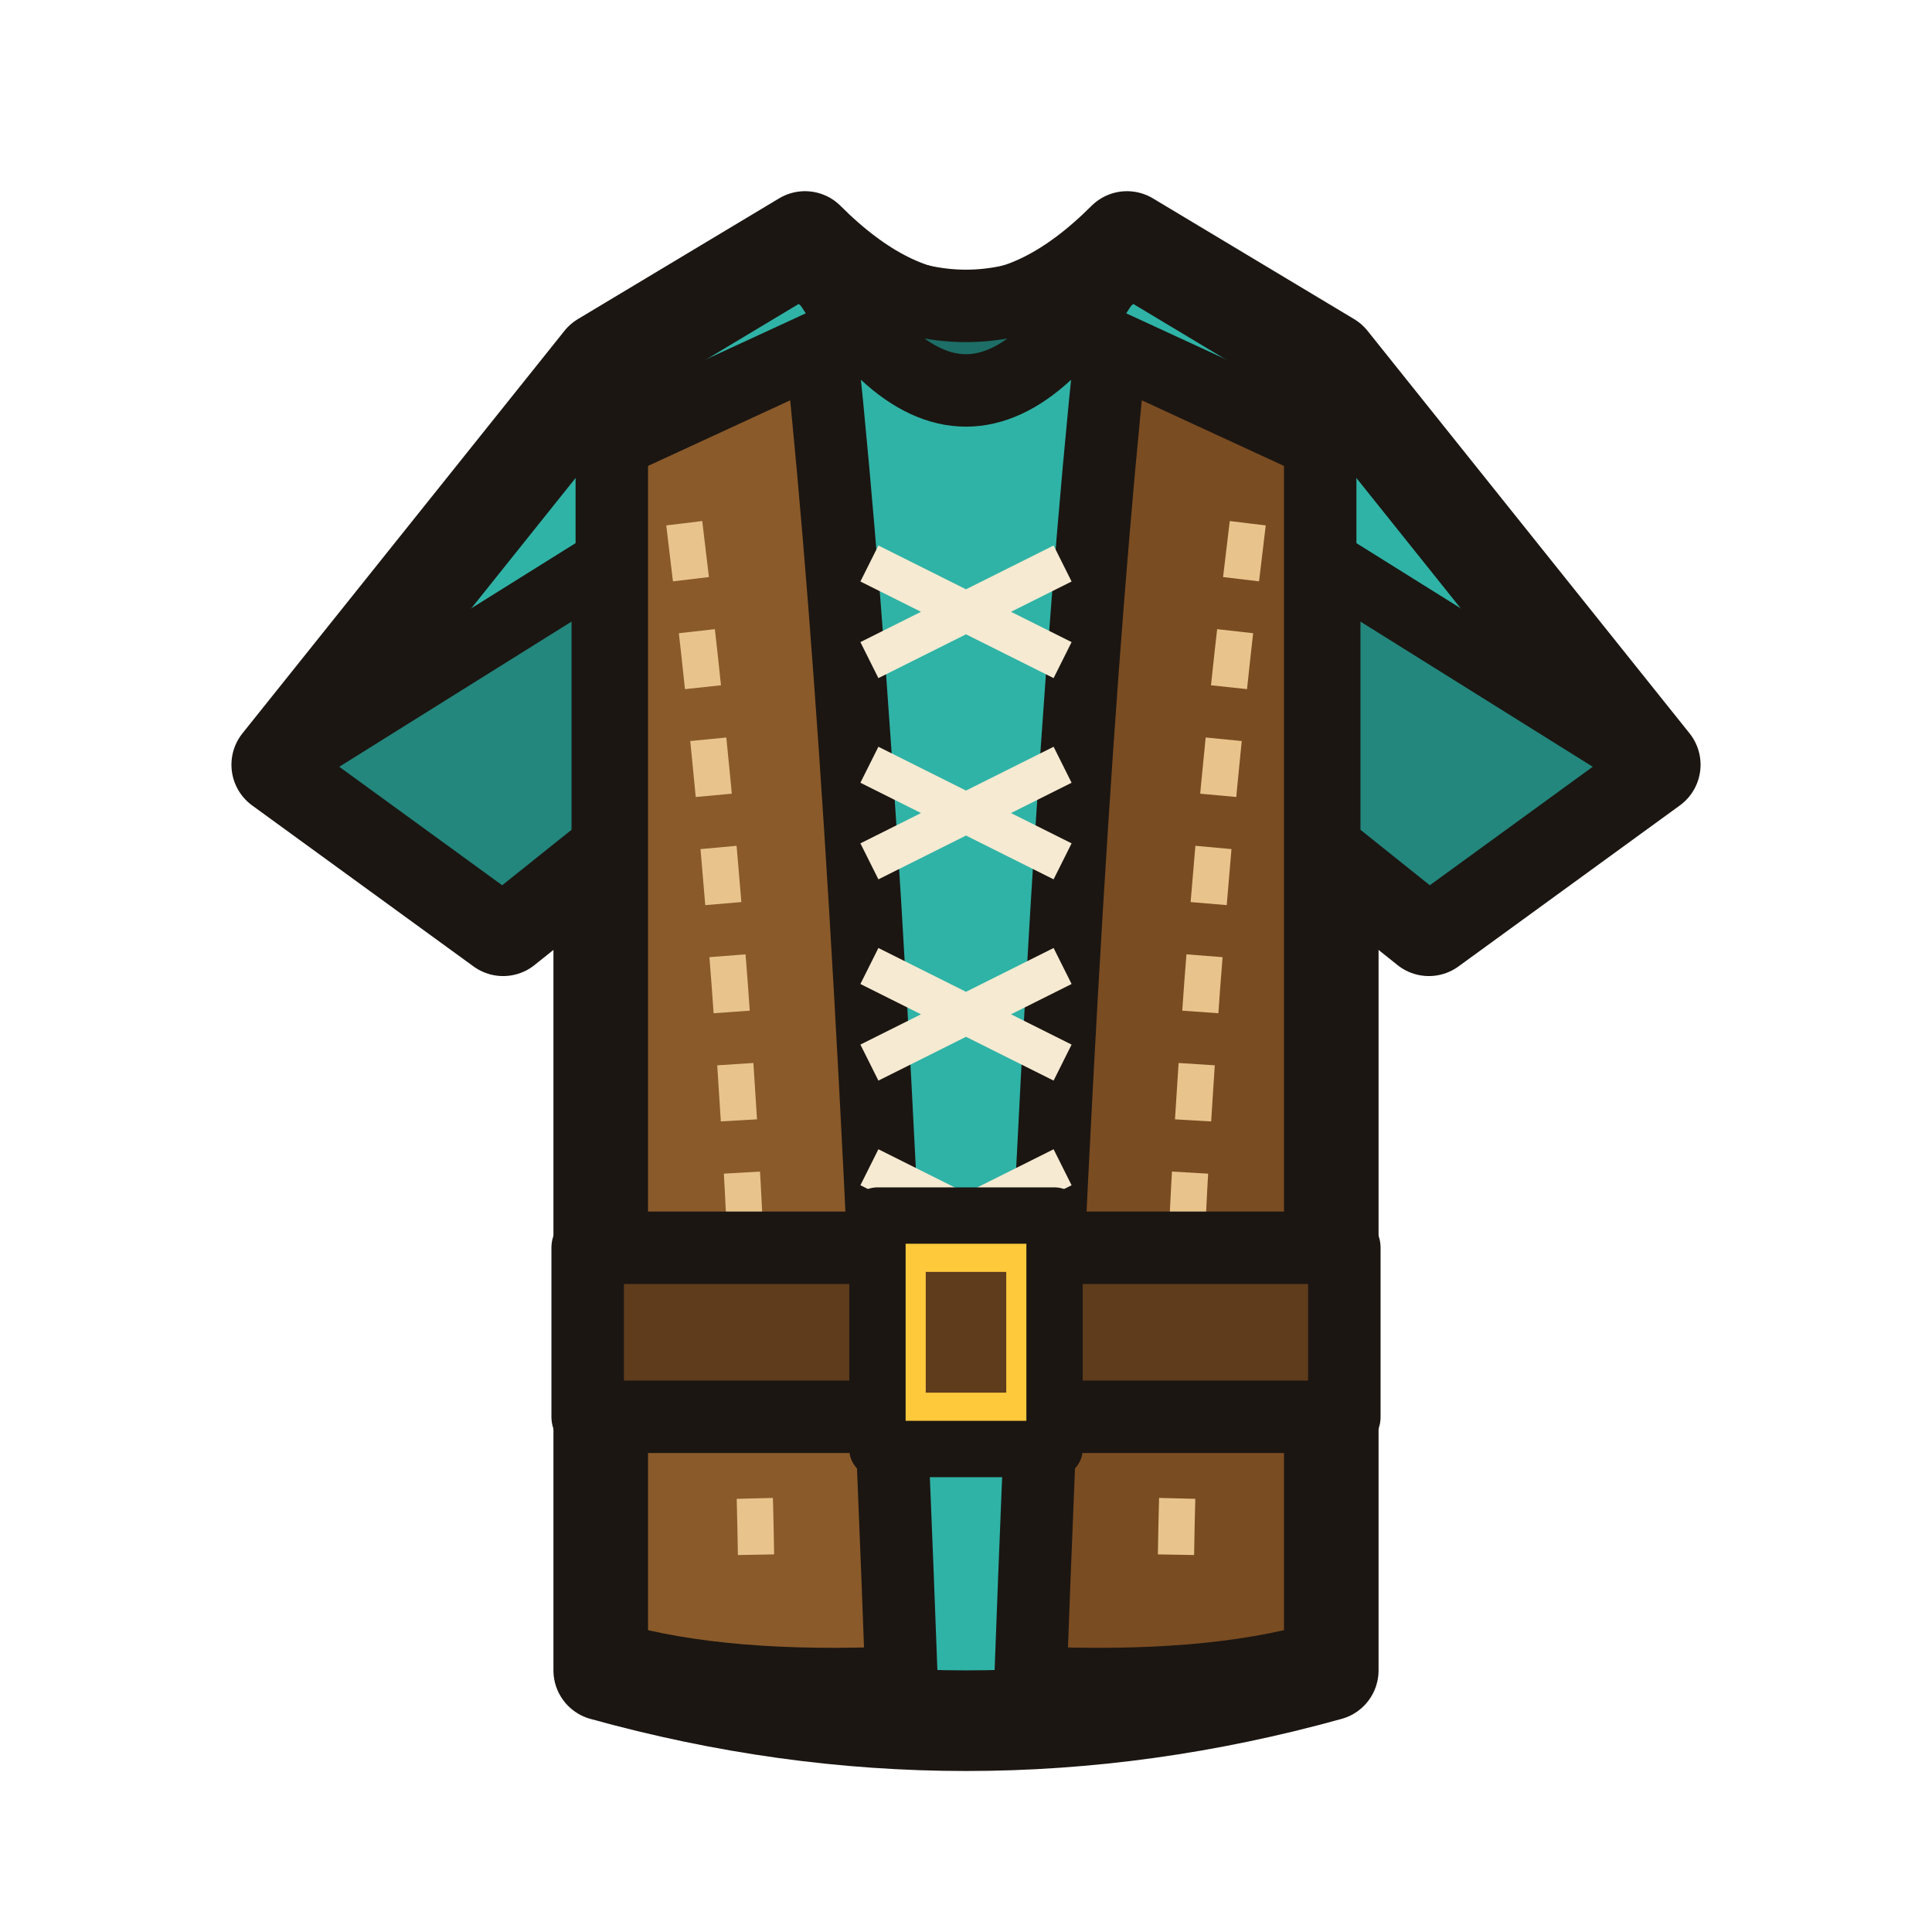
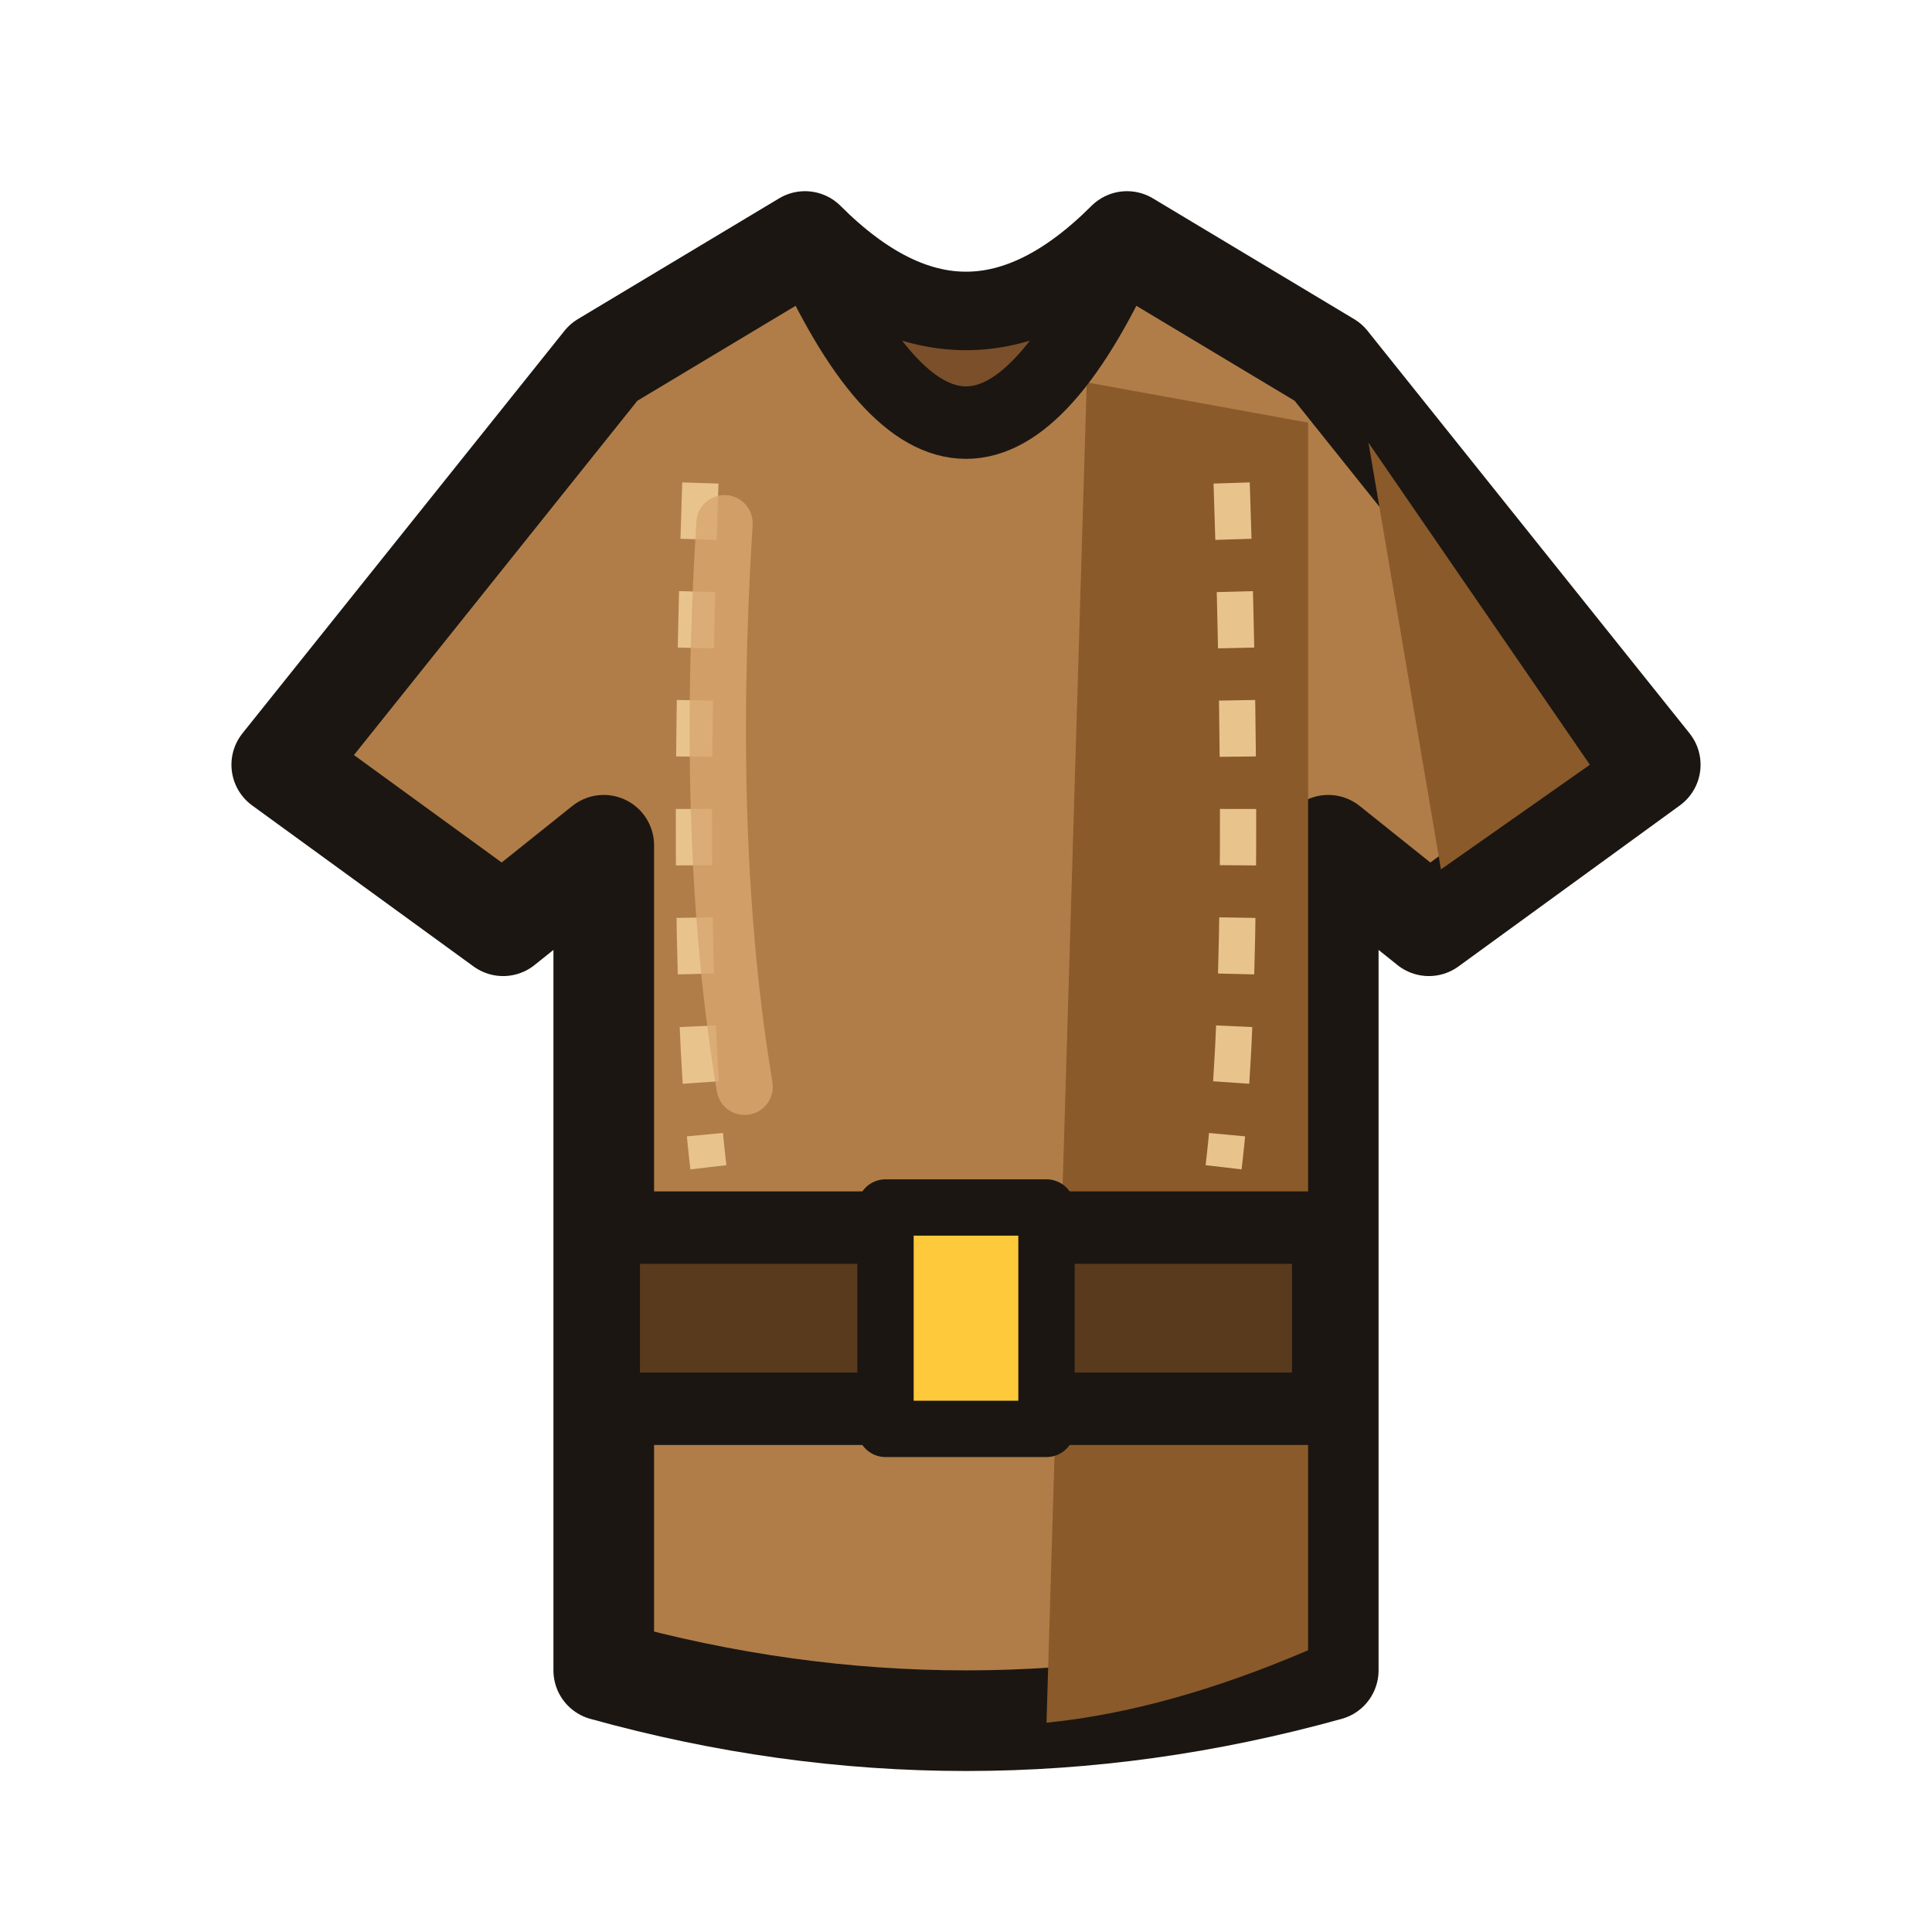
<svg xmlns="http://www.w3.org/2000/svg" width="256" height="256" viewBox="0 0 48 48">
-   <path d="M15 9 L20 6 Q24 10 28 6 L33 9 L41 19 L35.5 23 L33 21 L33 41.5 Q24 44 15 41.5 L15 21 L12.5 23 L7 19 Z" fill="#2fb3a6" stroke="#1b1612" stroke-width="2.5" stroke-linejoin="round" />
-   <path d="M15.2 11 L20.4 8.6 Q21.6 20 22.4 41.8 Q18 42 15.2 41.2 Z" fill="#8a5a2a" stroke="#1b1612" stroke-width="1.8" stroke-linejoin="round" />
-   <path d="M32.8 11 L27.6 8.6 Q26.4 20 25.6 41.8 Q30 42 32.8 41.2 Z" fill="#7a4c22" stroke="#1b1612" stroke-width="1.8" stroke-linejoin="round" />
-   <path d="M17 13 Q18.6 26 18.8 39.6 M31 13 Q29.4 26 29.2 39.6" fill="none" stroke="#e8c48c" stroke-width=".9" stroke-dasharray="1.4 1.3" />
-   <path d="M21.6 14 L26.4 16.4 M26.4 14 L21.6 16.4" stroke="#f6ead2" stroke-width="1" />
-   <path d="M21.6 19 L26.4 21.4 M26.4 19 L21.6 21.4" stroke="#f6ead2" stroke-width="1" />
-   <path d="M21.6 24 L26.4 26.4 M26.4 24 L21.6 26.4" stroke="#f6ead2" stroke-width="1" />
-   <path d="M21.6 29 L26.4 31.4 M26.4 29 L21.6 31.4" stroke="#f6ead2" stroke-width="1" />
-   <path d="M20 6 Q24 13.4 28 6 Q24 9.2 20 6 Z" fill="#1d6e66" stroke="#1b1612" stroke-width="1.8" stroke-linejoin="round" />
-   <path d="M14.6 31 H33.4 V35.2 H14.6 Z" fill="#5e3c1c" stroke="#1b1612" stroke-width="1.8" stroke-linejoin="round" />
-   <path d="M21.8 30.2 h4.4 v5.8 h-4.4 Z" fill="#ffc93c" stroke="#1b1612" stroke-width="1.4" stroke-linejoin="round" />
-   <rect x="23" y="31.6" width="2" height="3" fill="#5e3c1c" />
-   <path d="M7 19 L12.5 23 L15 21 L15 14 Z" fill="#23877d" stroke="#1b1612" stroke-width="1.6" stroke-linejoin="round" />
-   <path d="M41 19 L35.5 23 L33 21 L33 14 Z" fill="#23877d" stroke="#1b1612" stroke-width="1.6" stroke-linejoin="round" />
+   <path d="M15 9 L20 6 Q24 10 28 6 L33 9 L41 19 L35.5 23 L33 21 L33 41.5 Q24 44 15 41.5 L15 21 L12.5 23 L7 19 Z" fill="#b07d48" stroke="#1b1612" stroke-width="2.5" stroke-linejoin="round" />
+   <path d="M27 9.5 L32.5 10.5 L32.5 41 Q29 42.5 26 42.8 Z M34 11 L39.5 19 L35.8 21.6 Z" fill="#8a5a2a" />
+   <path d="M20 6 Q24 15 28 6 Q24 9.6 20 6 Z" fill="#7a4f2a" stroke="#1b1612" stroke-width="1.8" stroke-linejoin="round" />
+   <path d="M17.4 12 Q17 24 17.6 29 M30.6 12 Q31 24 30.4 29" fill="none" stroke="#e8c48c" stroke-width=".9" stroke-dasharray="1.4 1.3" />
+   <path d="M15 30.5 H33 V35 H15 Z" fill="#5a3a1c" stroke="#1b1612" stroke-width="1.8" stroke-linejoin="round" />
+   <path d="M22 30 h4 v5.5 h-4 Z" fill="#ffc93c" stroke="#1b1612" stroke-width="1.4" stroke-linejoin="round" />
+   <path d="M18 13 Q17.5 21 18.5 27" fill="none" stroke="#d9a670" stroke-width="1.4" stroke-linecap="round" opacity=".8" />
</svg>
